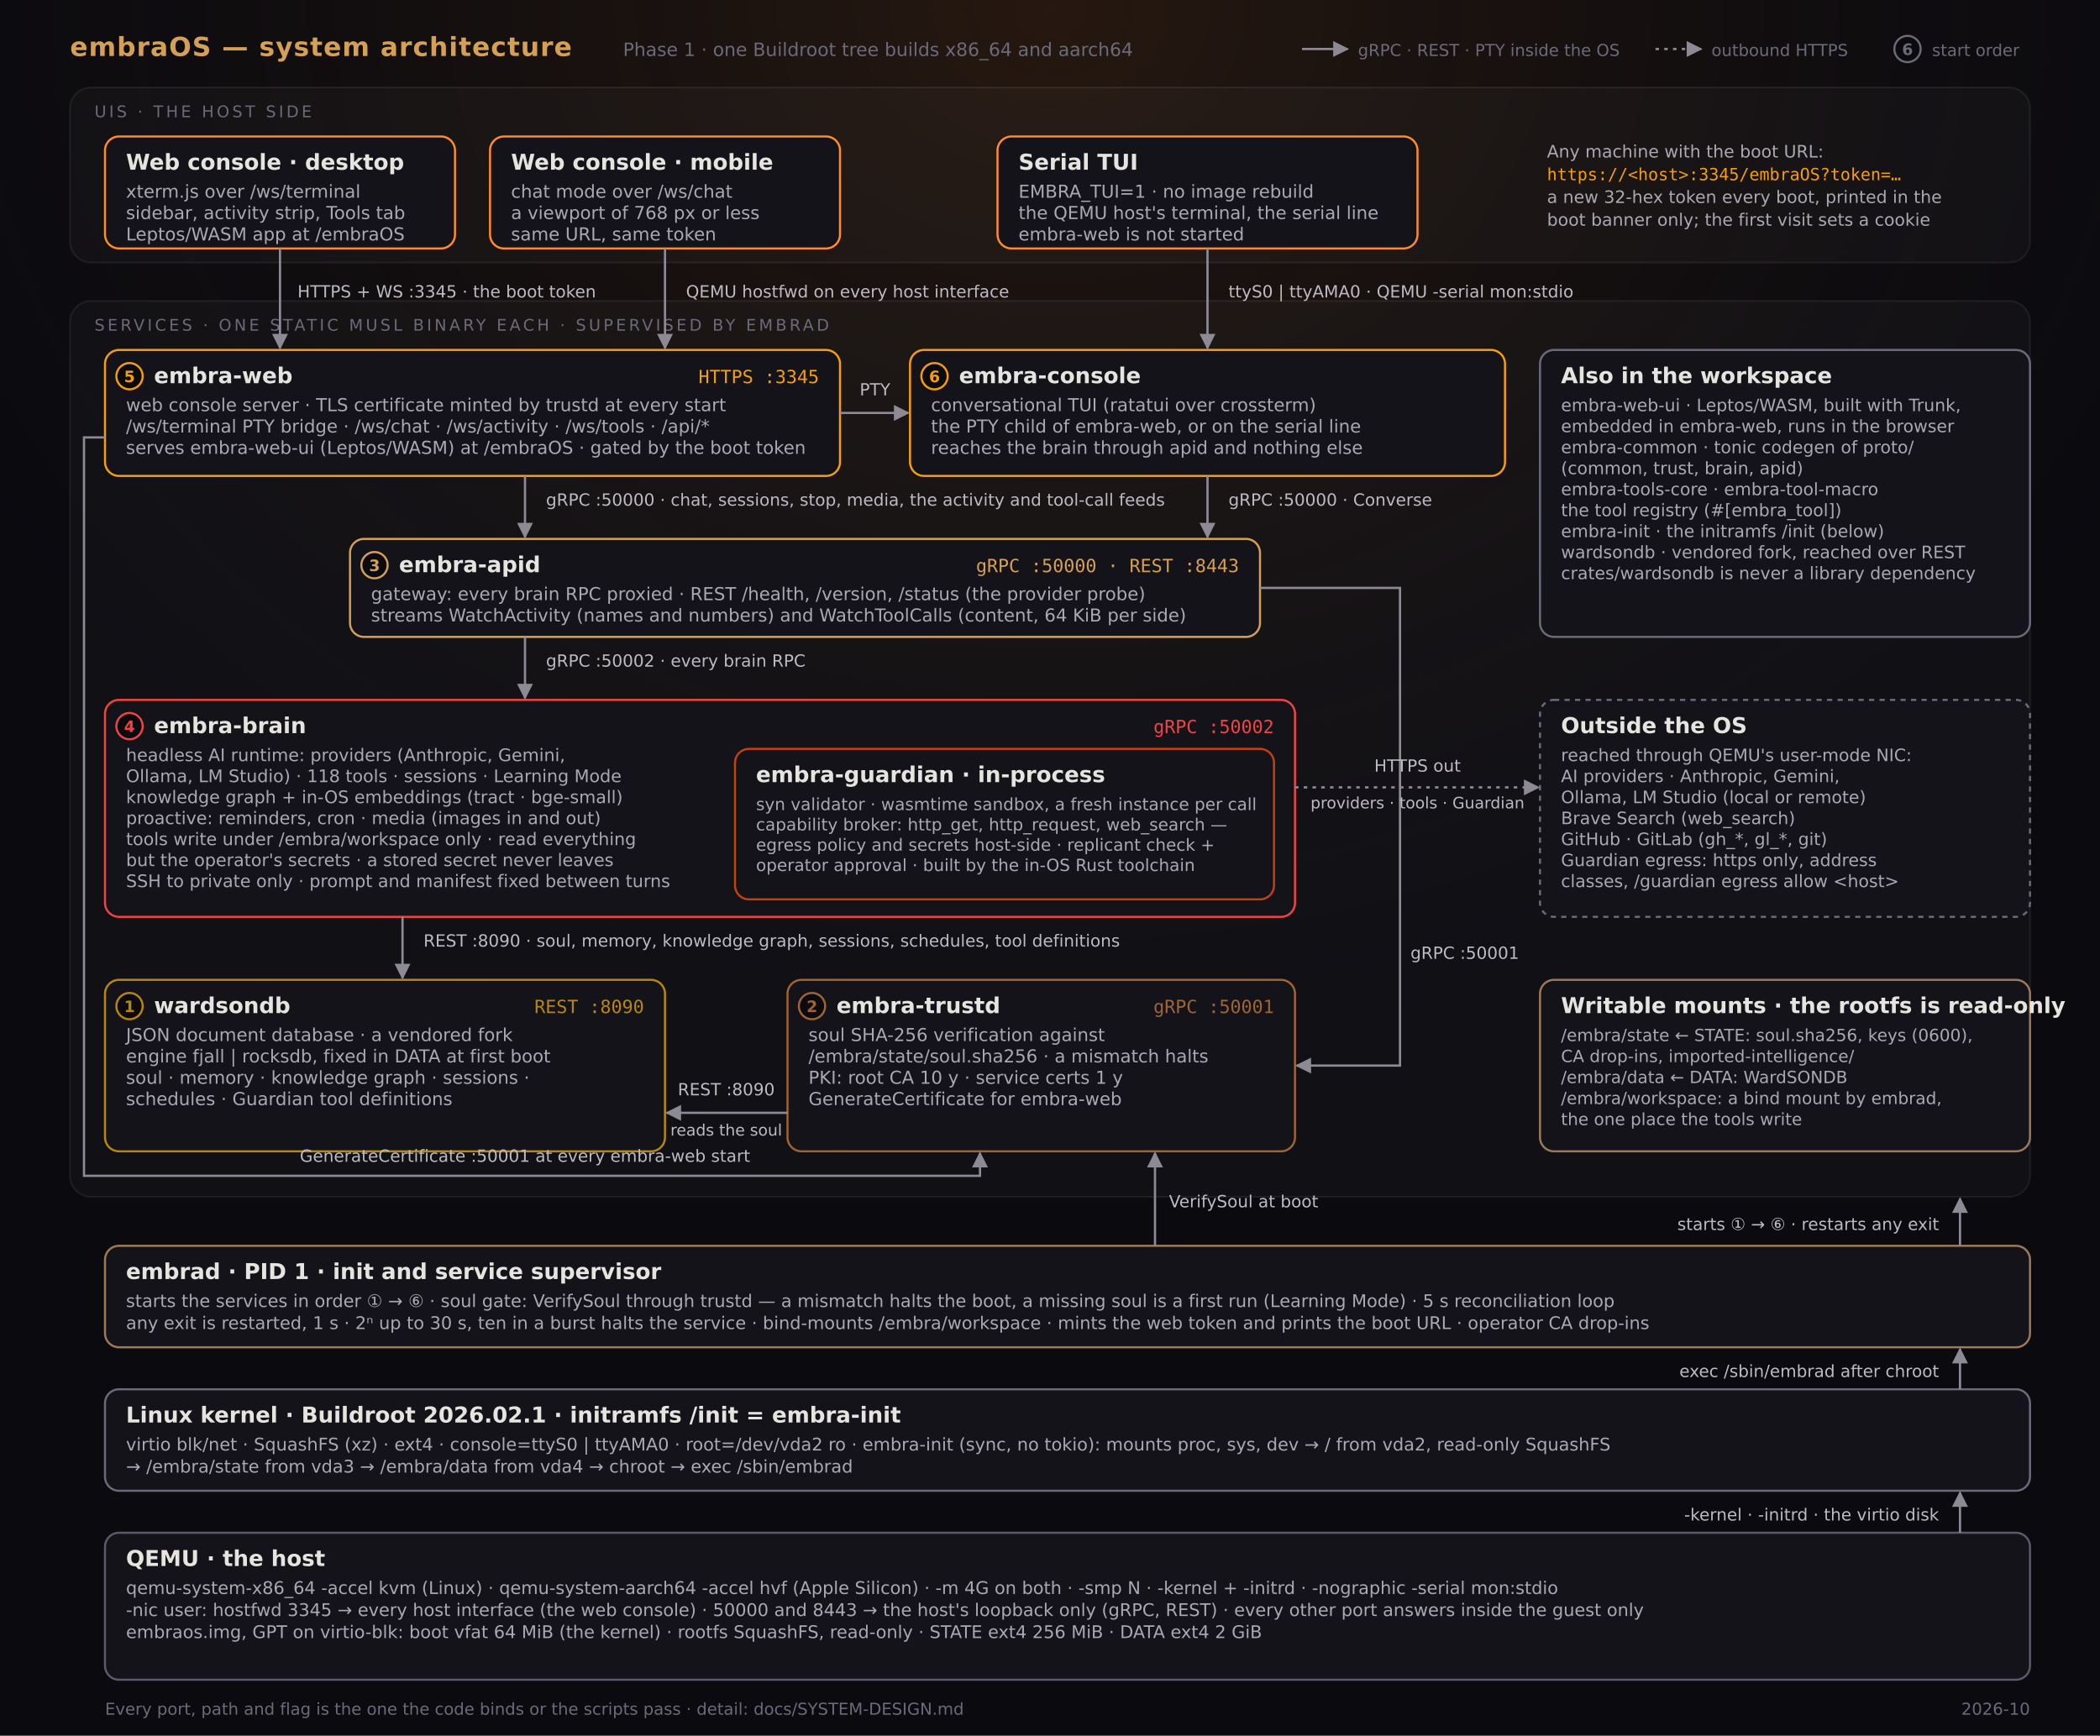
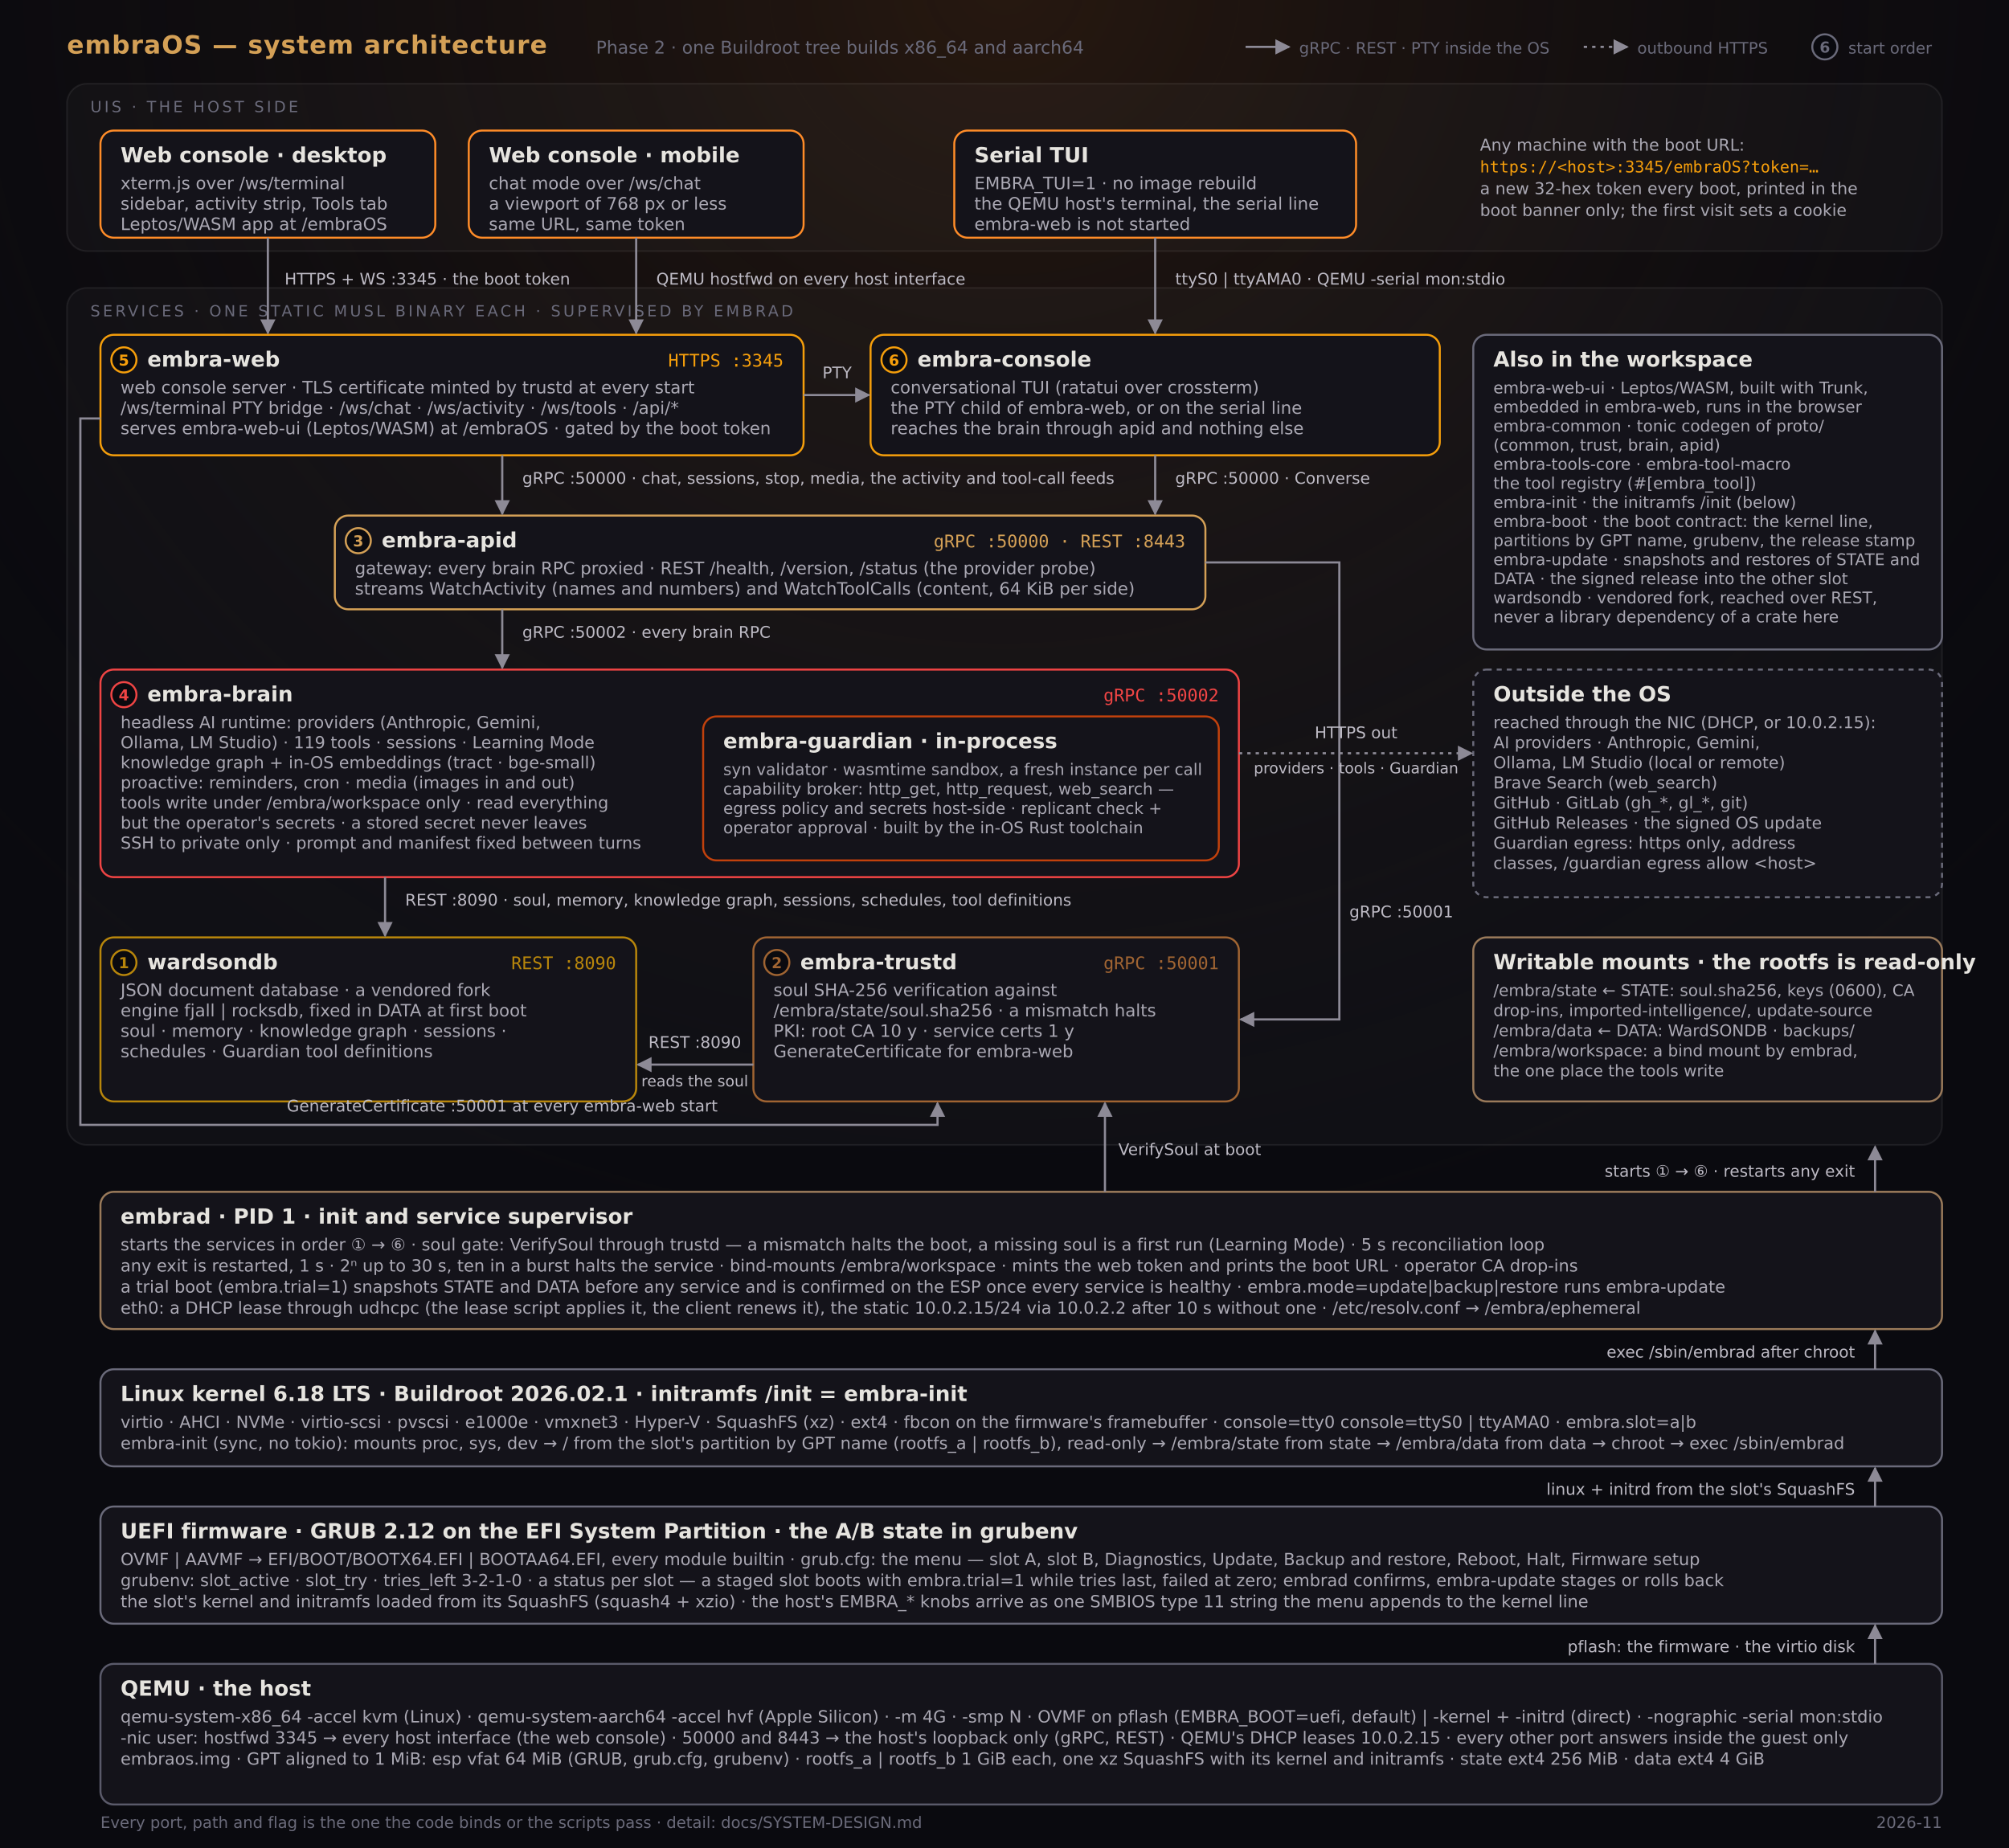
- <svg xmlns="http://www.w3.org/2000/svg" viewBox="0 0 1200 992" width="1200" height="992" role="img" aria-label="embraOS system architecture: QEMU, the Linux kernel and embra-init, embrad as PID 1, the six supervised services, and the web and serial UIs on the host side">
+ <svg xmlns="http://www.w3.org/2000/svg" viewBox="0 0 1200 1104" width="1200" height="1104" role="img" aria-label="embraOS system architecture: QEMU, the UEFI firmware and GRUB with the two OS slots, the Linux kernel and embra-init, embrad as PID 1, the six supervised services, and the web and serial UIs on the host side">
  <defs>
    <radialGradient id="glow" cx="50%" cy="0%" r="70%">
      <stop offset="0" stop-color="#2a1a10" stop-opacity="0.9" />
      <stop offset="1" stop-color="#0a0a0f" stop-opacity="0" />
    </radialGradient>
    <marker id="head" viewBox="0 0 10 10" refX="9" refY="5" markerWidth="7" markerHeight="7" orient="auto-start-reverse">
      <path d="M 0 0 L 10 5 L 0 10 z" fill="#8d8a96" />
    </marker>
  </defs>
-   <rect width="1200" height="992" fill="#0a0a0f" />
-   <rect width="1200" height="992" fill="url(#glow)" />
+   <rect width="1200" height="1104" fill="#0a0a0f" />
+   <rect width="1200" height="1104" fill="url(#glow)" />
  <text x="40" y="32" font-family="DejaVu Sans, sans-serif" font-size="15" font-weight="bold" fill="#d4a056" text-anchor="start" letter-spacing="0.5">embraOS — system architecture</text>
-   <text x="356" y="32" font-family="DejaVu Sans, sans-serif" font-size="10.5" font-weight="normal" fill="#6a6a7a" text-anchor="start">Phase 1 · one Buildroot tree builds x86_64 and aarch64</text>
+   <text x="356" y="32" font-family="DejaVu Sans, sans-serif" font-size="10.5" font-weight="normal" fill="#6a6a7a" text-anchor="start">Phase 2 · one Buildroot tree builds x86_64 and aarch64</text>
  <line x1="744" y1="28" x2="770" y2="28" stroke="#8d8a96" stroke-width="1.3" marker-end="url(#head)" />
  <text x="776" y="32" font-family="DejaVu Sans, sans-serif" font-size="9.4" font-weight="normal" fill="#6a6a7a" text-anchor="start">gRPC · REST · PTY inside the OS</text>
  <line x1="946" y1="28" x2="972" y2="28" stroke="#8d8a96" stroke-width="1.3" stroke-dasharray="2 3" marker-end="url(#head)" />
  <text x="978" y="32" font-family="DejaVu Sans, sans-serif" font-size="9.4" font-weight="normal" fill="#6a6a7a" text-anchor="start">outbound HTTPS</text>
  <circle cx="1090" cy="28" r="7.5" fill="#0a0a0f" stroke="#6a6a7a" stroke-width="1.2" />
  <text x="1090" y="31.4" font-family="DejaVu Sans, sans-serif" font-size="9" font-weight="bold" fill="#6a6a7a" text-anchor="middle">6</text>
  <text x="1104" y="32" font-family="DejaVu Sans, sans-serif" font-size="9.4" font-weight="normal" fill="#6a6a7a" text-anchor="start">start order</text>
  <rect x="40" y="50" width="1120" height="100" rx="12" fill="rgba(255,255,255,0.025)" stroke="rgba(255,255,255,0.07)" stroke-width="1" />
  <text x="54" y="67" font-family="DejaVu Sans, sans-serif" font-size="9.2" font-weight="normal" fill="#6a6a7a" text-anchor="start" letter-spacing="1.6">UIS · THE HOST SIDE</text>
  <rect x="60" y="78" width="200" height="64" rx="8" fill="#14131a" stroke="#ff8c28" stroke-width="1.2" />
  <text x="72" y="97" font-family="DejaVu Sans, sans-serif" font-size="12.5" font-weight="bold" fill="#e6e4df" text-anchor="start">Web console · desktop</text>
  <text x="72" y="113.0" font-family="DejaVu Sans, sans-serif" font-size="10.2" font-weight="normal" fill="#aaa8b3" text-anchor="start">xterm.js over /ws/terminal</text>
  <text x="72" y="125.2" font-family="DejaVu Sans, sans-serif" font-size="10.2" font-weight="normal" fill="#aaa8b3" text-anchor="start">sidebar, activity strip, Tools tab</text>
  <text x="72" y="137.4" font-family="DejaVu Sans, sans-serif" font-size="10.2" font-weight="normal" fill="#aaa8b3" text-anchor="start">Leptos/WASM app at /embraOS</text>
  <rect x="280" y="78" width="200" height="64" rx="8" fill="#14131a" stroke="#ff8c28" stroke-width="1.2" />
  <text x="292" y="97" font-family="DejaVu Sans, sans-serif" font-size="12.5" font-weight="bold" fill="#e6e4df" text-anchor="start">Web console · mobile</text>
  <text x="292" y="113.0" font-family="DejaVu Sans, sans-serif" font-size="10.2" font-weight="normal" fill="#aaa8b3" text-anchor="start">chat mode over /ws/chat</text>
  <text x="292" y="125.2" font-family="DejaVu Sans, sans-serif" font-size="10.2" font-weight="normal" fill="#aaa8b3" text-anchor="start">a viewport of 768 px or less</text>
  <text x="292" y="137.4" font-family="DejaVu Sans, sans-serif" font-size="10.2" font-weight="normal" fill="#aaa8b3" text-anchor="start">same URL, same token</text>
  <rect x="570" y="78" width="240" height="64" rx="8" fill="#14131a" stroke="#ff8c28" stroke-width="1.2" />
  <text x="582" y="97" font-family="DejaVu Sans, sans-serif" font-size="12.5" font-weight="bold" fill="#e6e4df" text-anchor="start">Serial TUI</text>
  <text x="582" y="113.0" font-family="DejaVu Sans, sans-serif" font-size="10.2" font-weight="normal" fill="#aaa8b3" text-anchor="start">EMBRA_TUI=1 · no image rebuild</text>
  <text x="582" y="125.2" font-family="DejaVu Sans, sans-serif" font-size="10.2" font-weight="normal" fill="#aaa8b3" text-anchor="start">the QEMU host's terminal, the serial line</text>
  <text x="582" y="137.4" font-family="DejaVu Sans, sans-serif" font-size="10.2" font-weight="normal" fill="#aaa8b3" text-anchor="start">embra-web is not started</text>
  <text x="884" y="90" font-family="DejaVu Sans, sans-serif" font-size="9.8" font-weight="normal" fill="#aaa8b3" text-anchor="start">Any machine with the boot URL:</text>
  <text x="884" y="103" font-family="DejaVu Sans Mono, monospace" font-size="9.6" font-weight="normal" fill="#f59e0b" text-anchor="start">https://&lt;host&gt;:3345/embraOS?token=…</text>
  <text x="884" y="116" font-family="DejaVu Sans, sans-serif" font-size="9.8" font-weight="normal" fill="#aaa8b3" text-anchor="start">a new 32-hex token every boot, printed in the</text>
  <text x="884" y="129" font-family="DejaVu Sans, sans-serif" font-size="9.8" font-weight="normal" fill="#aaa8b3" text-anchor="start">boot banner only; the first visit sets a cookie</text>
  <rect x="40" y="172" width="1120" height="512" rx="12" fill="rgba(255,255,255,0.025)" stroke="rgba(255,255,255,0.07)" stroke-width="1" />
  <text x="54" y="189" font-family="DejaVu Sans, sans-serif" font-size="9.2" font-weight="normal" fill="#6a6a7a" text-anchor="start" letter-spacing="1.6">SERVICES · ONE STATIC MUSL BINARY EACH · SUPERVISED BY EMBRAD</text>
  <rect x="60" y="200" width="420" height="72" rx="8" fill="#14131a" stroke="#f59e0b" stroke-width="1.2" />
  <circle cx="74" cy="215" r="7.5" fill="#0a0a0f" stroke="#f59e0b" stroke-width="1.2" />
  <text x="74" y="218.4" font-family="DejaVu Sans, sans-serif" font-size="9" font-weight="bold" fill="#f59e0b" text-anchor="middle">5</text>
  <text x="88" y="219" font-family="DejaVu Sans, sans-serif" font-size="12.5" font-weight="bold" fill="#e6e4df" text-anchor="start">embra-web</text>
  <text x="468" y="219" font-family="DejaVu Sans Mono, monospace" font-size="10.4" font-weight="normal" fill="#f59e0b" text-anchor="end">HTTPS :3345</text>
  <text x="72" y="235.0" font-family="DejaVu Sans, sans-serif" font-size="10.2" font-weight="normal" fill="#aaa8b3" text-anchor="start">web console server · TLS certificate minted by trustd at every start</text>
  <text x="72" y="247.2" font-family="DejaVu Sans, sans-serif" font-size="10.2" font-weight="normal" fill="#aaa8b3" text-anchor="start">/ws/terminal PTY bridge · /ws/chat · /ws/activity · /ws/tools · /api/*</text>
  <text x="72" y="259.4" font-family="DejaVu Sans, sans-serif" font-size="10.2" font-weight="normal" fill="#aaa8b3" text-anchor="start">serves embra-web-ui (Leptos/WASM) at /embraOS · gated by the boot token</text>
  <rect x="520" y="200" width="340" height="72" rx="8" fill="#14131a" stroke="#f59e0b" stroke-width="1.2" />
  <circle cx="534" cy="215" r="7.5" fill="#0a0a0f" stroke="#f59e0b" stroke-width="1.2" />
  <text x="534" y="218.4" font-family="DejaVu Sans, sans-serif" font-size="9" font-weight="bold" fill="#f59e0b" text-anchor="middle">6</text>
  <text x="548" y="219" font-family="DejaVu Sans, sans-serif" font-size="12.5" font-weight="bold" fill="#e6e4df" text-anchor="start">embra-console</text>
  <text x="532" y="235.0" font-family="DejaVu Sans, sans-serif" font-size="10.2" font-weight="normal" fill="#aaa8b3" text-anchor="start">conversational TUI (ratatui over crossterm)</text>
  <text x="532" y="247.2" font-family="DejaVu Sans, sans-serif" font-size="10.2" font-weight="normal" fill="#aaa8b3" text-anchor="start">the PTY child of embra-web, or on the serial line</text>
  <text x="532" y="259.4" font-family="DejaVu Sans, sans-serif" font-size="10.2" font-weight="normal" fill="#aaa8b3" text-anchor="start">reaches the brain through apid and nothing else</text>
  <rect x="200" y="308" width="520" height="56" rx="8" fill="#14131a" stroke="#d4a056" stroke-width="1.2" />
  <circle cx="214" cy="323" r="7.5" fill="#0a0a0f" stroke="#d4a056" stroke-width="1.2" />
  <text x="214" y="326.4" font-family="DejaVu Sans, sans-serif" font-size="9" font-weight="bold" fill="#d4a056" text-anchor="middle">3</text>
  <text x="228" y="327" font-family="DejaVu Sans, sans-serif" font-size="12.5" font-weight="bold" fill="#e6e4df" text-anchor="start">embra-apid</text>
  <text x="708" y="327" font-family="DejaVu Sans Mono, monospace" font-size="10.4" font-weight="normal" fill="#d4a056" text-anchor="end">gRPC :50000 · REST :8443</text>
  <text x="212" y="343.0" font-family="DejaVu Sans, sans-serif" font-size="10.2" font-weight="normal" fill="#aaa8b3" text-anchor="start">gateway: every brain RPC proxied · REST /health, /version, /status (the provider probe)</text>
  <text x="212" y="355.2" font-family="DejaVu Sans, sans-serif" font-size="10.2" font-weight="normal" fill="#aaa8b3" text-anchor="start">streams WatchActivity (names and numbers) and WatchToolCalls (content, 64 KiB per side)</text>
  <rect x="60" y="400" width="680" height="124" rx="8" fill="#14131a" stroke="#ef4444" stroke-width="1.2" />
  <circle cx="74" cy="415" r="7.5" fill="#0a0a0f" stroke="#ef4444" stroke-width="1.2" />
  <text x="74" y="418.4" font-family="DejaVu Sans, sans-serif" font-size="9" font-weight="bold" fill="#ef4444" text-anchor="middle">4</text>
  <text x="88" y="419" font-family="DejaVu Sans, sans-serif" font-size="12.5" font-weight="bold" fill="#e6e4df" text-anchor="start">embra-brain</text>
  <text x="728" y="419" font-family="DejaVu Sans Mono, monospace" font-size="10.4" font-weight="normal" fill="#ef4444" text-anchor="end">gRPC :50002</text>
  <text x="72" y="435" font-family="DejaVu Sans, sans-serif" font-size="9.9" font-weight="normal" fill="#aaa8b3" text-anchor="start">headless AI runtime: providers (Anthropic, Gemini,</text>
-   <text x="72" y="447" font-family="DejaVu Sans, sans-serif" font-size="9.9" font-weight="normal" fill="#aaa8b3" text-anchor="start">Ollama, LM Studio) · 118 tools · sessions · Learning Mode</text>
+   <text x="72" y="447" font-family="DejaVu Sans, sans-serif" font-size="9.9" font-weight="normal" fill="#aaa8b3" text-anchor="start">Ollama, LM Studio) · 119 tools · sessions · Learning Mode</text>
  <text x="72" y="459" font-family="DejaVu Sans, sans-serif" font-size="9.9" font-weight="normal" fill="#aaa8b3" text-anchor="start">knowledge graph + in-OS embeddings (tract · bge-small)</text>
  <text x="72" y="471" font-family="DejaVu Sans, sans-serif" font-size="9.9" font-weight="normal" fill="#aaa8b3" text-anchor="start">proactive: reminders, cron · media (images in and out)</text>
  <text x="72" y="483" font-family="DejaVu Sans, sans-serif" font-size="9.9" font-weight="normal" fill="#aaa8b3" text-anchor="start">tools write under /embra/workspace only · read everything</text>
  <text x="72" y="495" font-family="DejaVu Sans, sans-serif" font-size="9.9" font-weight="normal" fill="#aaa8b3" text-anchor="start">but the operator's secrets · a stored secret never leaves</text>
  <text x="72" y="507" font-family="DejaVu Sans, sans-serif" font-size="9.9" font-weight="normal" fill="#aaa8b3" text-anchor="start">SSH to private only · prompt and manifest fixed between turns</text>
  <rect x="420" y="428" width="308" height="86" rx="8" fill="#14131a" stroke="#c2410c" stroke-width="1.2" />
  <text x="432" y="447" font-family="DejaVu Sans, sans-serif" font-size="12.5" font-weight="bold" fill="#e6e4df" text-anchor="start">embra-guardian · in-process</text>
  <text x="432" y="463.0" font-family="DejaVu Sans, sans-serif" font-size="9.6" font-weight="normal" fill="#aaa8b3" text-anchor="start">syn validator · wasmtime sandbox, a fresh instance per call</text>
  <text x="432" y="474.6" font-family="DejaVu Sans, sans-serif" font-size="9.6" font-weight="normal" fill="#aaa8b3" text-anchor="start">capability broker: http_get, http_request, web_search —</text>
  <text x="432" y="486.2" font-family="DejaVu Sans, sans-serif" font-size="9.6" font-weight="normal" fill="#aaa8b3" text-anchor="start">egress policy and secrets host-side · replicant check +</text>
  <text x="432" y="497.8" font-family="DejaVu Sans, sans-serif" font-size="9.6" font-weight="normal" fill="#aaa8b3" text-anchor="start">operator approval · built by the in-OS Rust toolchain</text>
-   <rect x="880" y="400" width="280" height="124" rx="8" fill="#14131a" stroke="#6a6a7a" stroke-width="1.2" stroke-dasharray="3 3" />
+   <rect x="880" y="400" width="280" height="136" rx="8" fill="#14131a" stroke="#6a6a7a" stroke-width="1.2" stroke-dasharray="3 3" />
  <text x="892" y="419" font-family="DejaVu Sans, sans-serif" font-size="12.5" font-weight="bold" fill="#e6e4df" text-anchor="start">Outside the OS</text>
-   <text x="892" y="435" font-family="DejaVu Sans, sans-serif" font-size="9.8" font-weight="normal" fill="#aaa8b3" text-anchor="start">reached through QEMU's user-mode NIC:</text>
+   <text x="892" y="435" font-family="DejaVu Sans, sans-serif" font-size="9.8" font-weight="normal" fill="#aaa8b3" text-anchor="start">reached through the NIC (DHCP, or 10.0.2.15):</text>
  <text x="892" y="447" font-family="DejaVu Sans, sans-serif" font-size="9.8" font-weight="normal" fill="#aaa8b3" text-anchor="start">AI providers · Anthropic, Gemini,</text>
  <text x="892" y="459" font-family="DejaVu Sans, sans-serif" font-size="9.8" font-weight="normal" fill="#aaa8b3" text-anchor="start">Ollama, LM Studio (local or remote)</text>
  <text x="892" y="471" font-family="DejaVu Sans, sans-serif" font-size="9.8" font-weight="normal" fill="#aaa8b3" text-anchor="start">Brave Search (web_search)</text>
  <text x="892" y="483" font-family="DejaVu Sans, sans-serif" font-size="9.8" font-weight="normal" fill="#aaa8b3" text-anchor="start">GitHub · GitLab (gh_*, gl_*, git)</text>
-   <text x="892" y="495" font-family="DejaVu Sans, sans-serif" font-size="9.8" font-weight="normal" fill="#aaa8b3" text-anchor="start">Guardian egress: https only, address</text>
-   <text x="892" y="507" font-family="DejaVu Sans, sans-serif" font-size="9.8" font-weight="normal" fill="#aaa8b3" text-anchor="start">classes, /guardian egress allow &lt;host&gt;</text>
+   <text x="892" y="495" font-family="DejaVu Sans, sans-serif" font-size="9.8" font-weight="normal" fill="#aaa8b3" text-anchor="start">GitHub Releases · the signed OS update</text>
+   <text x="892" y="507" font-family="DejaVu Sans, sans-serif" font-size="9.8" font-weight="normal" fill="#aaa8b3" text-anchor="start">Guardian egress: https only, address</text>
+   <text x="892" y="519" font-family="DejaVu Sans, sans-serif" font-size="9.8" font-weight="normal" fill="#aaa8b3" text-anchor="start">classes, /guardian egress allow &lt;host&gt;</text>
  <rect x="60" y="560" width="320" height="98" rx="8" fill="#14131a" stroke="#b8860b" stroke-width="1.2" />
  <circle cx="74" cy="575" r="7.5" fill="#0a0a0f" stroke="#b8860b" stroke-width="1.2" />
  <text x="74" y="578.4" font-family="DejaVu Sans, sans-serif" font-size="9" font-weight="bold" fill="#b8860b" text-anchor="middle">1</text>
  <text x="88" y="579" font-family="DejaVu Sans, sans-serif" font-size="12.5" font-weight="bold" fill="#e6e4df" text-anchor="start">wardsondb</text>
  <text x="368" y="579" font-family="DejaVu Sans Mono, monospace" font-size="10.4" font-weight="normal" fill="#b8860b" text-anchor="end">REST :8090</text>
  <text x="72" y="595.0" font-family="DejaVu Sans, sans-serif" font-size="10.2" font-weight="normal" fill="#aaa8b3" text-anchor="start">JSON document database · a vendored fork</text>
  <text x="72" y="607.2" font-family="DejaVu Sans, sans-serif" font-size="10.2" font-weight="normal" fill="#aaa8b3" text-anchor="start">engine fjall | rocksdb, fixed in DATA at first boot</text>
  <text x="72" y="619.4" font-family="DejaVu Sans, sans-serif" font-size="10.2" font-weight="normal" fill="#aaa8b3" text-anchor="start">soul · memory · knowledge graph · sessions ·</text>
  <text x="72" y="631.6" font-family="DejaVu Sans, sans-serif" font-size="10.2" font-weight="normal" fill="#aaa8b3" text-anchor="start">schedules · Guardian tool definitions</text>
  <rect x="450" y="560" width="290" height="98" rx="8" fill="#14131a" stroke="#a06432" stroke-width="1.2" />
  <circle cx="464" cy="575" r="7.5" fill="#0a0a0f" stroke="#a06432" stroke-width="1.2" />
  <text x="464" y="578.4" font-family="DejaVu Sans, sans-serif" font-size="9" font-weight="bold" fill="#a06432" text-anchor="middle">2</text>
  <text x="478" y="579" font-family="DejaVu Sans, sans-serif" font-size="12.5" font-weight="bold" fill="#e6e4df" text-anchor="start">embra-trustd</text>
  <text x="728" y="579" font-family="DejaVu Sans Mono, monospace" font-size="10.4" font-weight="normal" fill="#a06432" text-anchor="end">gRPC :50001</text>
  <text x="462" y="595.0" font-family="DejaVu Sans, sans-serif" font-size="10.2" font-weight="normal" fill="#aaa8b3" text-anchor="start">soul SHA-256 verification against</text>
  <text x="462" y="607.2" font-family="DejaVu Sans, sans-serif" font-size="10.2" font-weight="normal" fill="#aaa8b3" text-anchor="start">/embra/state/soul.sha256 · a mismatch halts</text>
  <text x="462" y="619.4" font-family="DejaVu Sans, sans-serif" font-size="10.2" font-weight="normal" fill="#aaa8b3" text-anchor="start">PKI: root CA 10 y · service certs 1 y</text>
  <text x="462" y="631.6" font-family="DejaVu Sans, sans-serif" font-size="10.2" font-weight="normal" fill="#aaa8b3" text-anchor="start">GenerateCertificate for embra-web</text>
-   <rect x="880" y="200" width="280" height="164" rx="8" fill="#14131a" stroke="#6a6a7a" stroke-width="1.2" />
+   <rect x="880" y="200" width="280" height="188" rx="8" fill="#14131a" stroke="#6a6a7a" stroke-width="1.2" />
  <text x="892" y="219" font-family="DejaVu Sans, sans-serif" font-size="12.5" font-weight="bold" fill="#e6e4df" text-anchor="start">Also in the workspace</text>
-   <text x="892" y="235" font-family="DejaVu Sans, sans-serif" font-size="9.8" font-weight="normal" fill="#aaa8b3" text-anchor="start">embra-web-ui · Leptos/WASM, built with Trunk,</text>
-   <text x="892" y="247" font-family="DejaVu Sans, sans-serif" font-size="9.8" font-weight="normal" fill="#aaa8b3" text-anchor="start">embedded in embra-web, runs in the browser</text>
-   <text x="892" y="259" font-family="DejaVu Sans, sans-serif" font-size="9.8" font-weight="normal" fill="#aaa8b3" text-anchor="start">embra-common · tonic codegen of proto/</text>
-   <text x="892" y="271" font-family="DejaVu Sans, sans-serif" font-size="9.8" font-weight="normal" fill="#aaa8b3" text-anchor="start">(common, trust, brain, apid)</text>
-   <text x="892" y="283" font-family="DejaVu Sans, sans-serif" font-size="9.8" font-weight="normal" fill="#aaa8b3" text-anchor="start">embra-tools-core · embra-tool-macro</text>
-   <text x="892" y="295" font-family="DejaVu Sans, sans-serif" font-size="9.8" font-weight="normal" fill="#aaa8b3" text-anchor="start">the tool registry (#[embra_tool])</text>
-   <text x="892" y="307" font-family="DejaVu Sans, sans-serif" font-size="9.8" font-weight="normal" fill="#aaa8b3" text-anchor="start">embra-init · the initramfs /init (below)</text>
-   <text x="892" y="319" font-family="DejaVu Sans, sans-serif" font-size="9.8" font-weight="normal" fill="#aaa8b3" text-anchor="start">wardsondb · vendored fork, reached over REST</text>
-   <text x="892" y="331" font-family="DejaVu Sans, sans-serif" font-size="9.8" font-weight="normal" fill="#aaa8b3" text-anchor="start">crates/wardsondb is never a library dependency</text>
+   <text x="892" y="235.0" font-family="DejaVu Sans, sans-serif" font-size="9.6" font-weight="normal" fill="#aaa8b3" text-anchor="start">embra-web-ui · Leptos/WASM, built with Trunk,</text>
+   <text x="892" y="246.4" font-family="DejaVu Sans, sans-serif" font-size="9.6" font-weight="normal" fill="#aaa8b3" text-anchor="start">embedded in embra-web, runs in the browser</text>
+   <text x="892" y="257.8" font-family="DejaVu Sans, sans-serif" font-size="9.6" font-weight="normal" fill="#aaa8b3" text-anchor="start">embra-common · tonic codegen of proto/</text>
+   <text x="892" y="269.2" font-family="DejaVu Sans, sans-serif" font-size="9.6" font-weight="normal" fill="#aaa8b3" text-anchor="start">(common, trust, brain, apid)</text>
+   <text x="892" y="280.6" font-family="DejaVu Sans, sans-serif" font-size="9.6" font-weight="normal" fill="#aaa8b3" text-anchor="start">embra-tools-core · embra-tool-macro</text>
+   <text x="892" y="292.0" font-family="DejaVu Sans, sans-serif" font-size="9.6" font-weight="normal" fill="#aaa8b3" text-anchor="start">the tool registry (#[embra_tool])</text>
+   <text x="892" y="303.4" font-family="DejaVu Sans, sans-serif" font-size="9.6" font-weight="normal" fill="#aaa8b3" text-anchor="start">embra-init · the initramfs /init (below)</text>
+   <text x="892" y="314.8" font-family="DejaVu Sans, sans-serif" font-size="9.6" font-weight="normal" fill="#aaa8b3" text-anchor="start">embra-boot · the boot contract: the kernel line,</text>
+   <text x="892" y="326.2" font-family="DejaVu Sans, sans-serif" font-size="9.6" font-weight="normal" fill="#aaa8b3" text-anchor="start">partitions by GPT name, grubenv, the release stamp</text>
+   <text x="892" y="337.6" font-family="DejaVu Sans, sans-serif" font-size="9.6" font-weight="normal" fill="#aaa8b3" text-anchor="start">embra-update · snapshots and restores of STATE and</text>
+   <text x="892" y="349.0" font-family="DejaVu Sans, sans-serif" font-size="9.6" font-weight="normal" fill="#aaa8b3" text-anchor="start">DATA · the signed release into the other slot</text>
+   <text x="892" y="360.4" font-family="DejaVu Sans, sans-serif" font-size="9.6" font-weight="normal" fill="#aaa8b3" text-anchor="start">wardsondb · vendored fork, reached over REST,</text>
+   <text x="892" y="371.8" font-family="DejaVu Sans, sans-serif" font-size="9.6" font-weight="normal" fill="#aaa8b3" text-anchor="start">never a library dependency of a crate here</text>
  <rect x="880" y="560" width="280" height="98" rx="8" fill="#14131a" stroke="#9a7a5a" stroke-width="1.2" />
  <text x="892" y="579" font-family="DejaVu Sans, sans-serif" font-size="12.5" font-weight="bold" fill="#e6e4df" text-anchor="start">Writable mounts · the rootfs is read-only</text>
-   <text x="892" y="595" font-family="DejaVu Sans, sans-serif" font-size="9.6" font-weight="normal" fill="#aaa8b3" text-anchor="start">/embra/state ← STATE: soul.sha256, keys (0600),</text>
-   <text x="892" y="607" font-family="DejaVu Sans, sans-serif" font-size="9.6" font-weight="normal" fill="#aaa8b3" text-anchor="start">CA drop-ins, imported-intelligence/</text>
-   <text x="892" y="619" font-family="DejaVu Sans, sans-serif" font-size="9.6" font-weight="normal" fill="#aaa8b3" text-anchor="start">/embra/data ← DATA: WardSONDB</text>
+   <text x="892" y="595" font-family="DejaVu Sans, sans-serif" font-size="9.6" font-weight="normal" fill="#aaa8b3" text-anchor="start">/embra/state ← STATE: soul.sha256, keys (0600), CA</text>
+   <text x="892" y="607" font-family="DejaVu Sans, sans-serif" font-size="9.6" font-weight="normal" fill="#aaa8b3" text-anchor="start">drop-ins, imported-intelligence/, update-source</text>
+   <text x="892" y="619" font-family="DejaVu Sans, sans-serif" font-size="9.6" font-weight="normal" fill="#aaa8b3" text-anchor="start">/embra/data ← DATA: WardSONDB · backups/</text>
  <text x="892" y="631" font-family="DejaVu Sans, sans-serif" font-size="9.6" font-weight="normal" fill="#aaa8b3" text-anchor="start">/embra/workspace: a bind mount by embrad,</text>
  <text x="892" y="643" font-family="DejaVu Sans, sans-serif" font-size="9.6" font-weight="normal" fill="#aaa8b3" text-anchor="start">the one place the tools write</text>
  <polyline points="160,142 160,199" fill="none" stroke="#8d8a96" stroke-width="1.3" marker-end="url(#head)" />
  <text x="170" y="170" font-family="DejaVu Sans, sans-serif" font-size="9.6" font-weight="normal" fill="#bdbac4" text-anchor="start">HTTPS + WS :3345 · the boot token</text>
  <polyline points="380,142 380,199" fill="none" stroke="#8d8a96" stroke-width="1.3" marker-end="url(#head)" />
  <text x="392" y="170" font-family="DejaVu Sans, sans-serif" font-size="9.6" font-weight="normal" fill="#bdbac4" text-anchor="start">QEMU hostfwd on every host interface</text>
  <polyline points="690,142 690,199" fill="none" stroke="#8d8a96" stroke-width="1.3" marker-end="url(#head)" />
  <text x="702" y="170" font-family="DejaVu Sans, sans-serif" font-size="9.6" font-weight="normal" fill="#bdbac4" text-anchor="start">ttyS0 | ttyAMA0 · QEMU -serial mon:stdio</text>
  <polyline points="480,236 519,236" fill="none" stroke="#8d8a96" stroke-width="1.3" marker-end="url(#head)" />
  <text x="500" y="226" font-family="DejaVu Sans, sans-serif" font-size="9.6" font-weight="normal" fill="#bdbac4" text-anchor="middle">PTY</text>
  <polyline points="300,272 300,307" fill="none" stroke="#8d8a96" stroke-width="1.3" marker-end="url(#head)" />
  <text x="312" y="289" font-family="DejaVu Sans, sans-serif" font-size="9.6" font-weight="normal" fill="#bdbac4" text-anchor="start">gRPC :50000 · chat, sessions, stop, media, the activity and tool-call feeds</text>
  <polyline points="690,272 690,307" fill="none" stroke="#8d8a96" stroke-width="1.3" marker-end="url(#head)" />
  <text x="702" y="289" font-family="DejaVu Sans, sans-serif" font-size="9.6" font-weight="normal" fill="#bdbac4" text-anchor="start">gRPC :50000 · Converse</text>
  <polyline points="300,364 300,399" fill="none" stroke="#8d8a96" stroke-width="1.3" marker-end="url(#head)" />
  <text x="312" y="381" font-family="DejaVu Sans, sans-serif" font-size="9.6" font-weight="normal" fill="#bdbac4" text-anchor="start">gRPC :50002 · every brain RPC</text>
  <polyline points="720,336 800,336 800,609 741,609" fill="none" stroke="#8d8a96" stroke-width="1.3" marker-end="url(#head)" />
  <text x="806" y="548" font-family="DejaVu Sans, sans-serif" font-size="9.6" font-weight="normal" fill="#bdbac4" text-anchor="start">gRPC :50001</text>
  <polyline points="230,524 230,559" fill="none" stroke="#8d8a96" stroke-width="1.3" marker-end="url(#head)" />
  <text x="242" y="541" font-family="DejaVu Sans, sans-serif" font-size="9.6" font-weight="normal" fill="#bdbac4" text-anchor="start">REST :8090 · soul, memory, knowledge graph, sessions, schedules, tool definitions</text>
  <polyline points="450,636 381,636" fill="none" stroke="#8d8a96" stroke-width="1.3" marker-end="url(#head)" />
  <text x="415" y="626" font-family="DejaVu Sans, sans-serif" font-size="9.6" font-weight="normal" fill="#bdbac4" text-anchor="middle">REST :8090</text>
  <text x="415" y="649" font-family="DejaVu Sans, sans-serif" font-size="9.0" font-weight="normal" fill="#bdbac4" text-anchor="middle">reads the soul</text>
  <polyline points="60,250 48,250 48,672 560,672 560,659" fill="none" stroke="#8d8a96" stroke-width="1.3" marker-end="url(#head)" />
  <text x="300" y="664" font-family="DejaVu Sans, sans-serif" font-size="9.6" font-weight="normal" fill="#bdbac4" text-anchor="middle">GenerateCertificate :50001 at every embra-web start</text>
  <polyline points="740,450 879,450" fill="none" stroke="#8d8a96" stroke-width="1.3" marker-end="url(#head)" stroke-dasharray="2 3" />
  <text x="810" y="441" font-family="DejaVu Sans, sans-serif" font-size="9.6" font-weight="normal" fill="#bdbac4" text-anchor="middle">HTTPS out</text>
  <text x="810" y="462" font-family="DejaVu Sans, sans-serif" font-size="9.0" font-weight="normal" fill="#bdbac4" text-anchor="middle">providers · tools · Guardian</text>
-   <rect x="60" y="712" width="1100" height="58" rx="8" fill="#14131a" stroke="#9a7a5a" stroke-width="1.2" />
+   <rect x="60" y="712" width="1100" height="82" rx="8" fill="#14131a" stroke="#9a7a5a" stroke-width="1.2" />
  <text x="72" y="731" font-family="DejaVu Sans, sans-serif" font-size="12.5" font-weight="bold" fill="#e6e4df" text-anchor="start">embrad · PID 1 · init and service supervisor</text>
  <text x="72" y="747.0" font-family="DejaVu Sans, sans-serif" font-size="10" font-weight="normal" fill="#aaa8b3" text-anchor="start">starts the services in order ① → ⑥ · soul gate: VerifySoul through trustd — a mismatch halts the boot, a missing soul is a first run (Learning Mode) · 5 s reconciliation loop</text>
  <text x="72" y="759.6" font-family="DejaVu Sans, sans-serif" font-size="10" font-weight="normal" fill="#aaa8b3" text-anchor="start">any exit is restarted, 1 s · 2ⁿ up to 30 s, ten in a burst halts the service · bind-mounts /embra/workspace · mints the web token and prints the boot URL · operator CA drop-ins</text>
-   <rect x="60" y="794" width="1100" height="58" rx="8" fill="#14131a" stroke="#6a6a7a" stroke-width="1.2" />
-   <text x="72" y="813" font-family="DejaVu Sans, sans-serif" font-size="12.5" font-weight="bold" fill="#e6e4df" text-anchor="start">Linux kernel · Buildroot 2026.02.1 · initramfs /init = embra-init</text>
-   <text x="72" y="829.0" font-family="DejaVu Sans, sans-serif" font-size="10" font-weight="normal" fill="#aaa8b3" text-anchor="start">virtio blk/net · SquashFS (xz) · ext4 · console=ttyS0 | ttyAMA0 · root=/dev/vda2 ro · embra-init (sync, no tokio): mounts proc, sys, dev → / from vda2, read-only SquashFS</text>
-   <text x="72" y="841.6" font-family="DejaVu Sans, sans-serif" font-size="10" font-weight="normal" fill="#aaa8b3" text-anchor="start">→ /embra/state from vda3 → /embra/data from vda4 → chroot → exec /sbin/embrad</text>
-   <rect x="60" y="876" width="1100" height="84" rx="8" fill="#14131a" stroke="#5a5a6a" stroke-width="1.2" />
-   <text x="72" y="895" font-family="DejaVu Sans, sans-serif" font-size="12.5" font-weight="bold" fill="#e6e4df" text-anchor="start">QEMU · the host</text>
-   <text x="72" y="911.0" font-family="DejaVu Sans, sans-serif" font-size="10" font-weight="normal" fill="#aaa8b3" text-anchor="start">qemu-system-x86_64 -accel kvm (Linux) · qemu-system-aarch64 -accel hvf (Apple Silicon) · -m 4G on both · -smp N · -kernel + -initrd · -nographic -serial mon:stdio</text>
-   <text x="72" y="923.6" font-family="DejaVu Sans, sans-serif" font-size="10" font-weight="normal" fill="#aaa8b3" text-anchor="start">-nic user: hostfwd 3345 → every host interface (the web console) · 50000 and 8443 → the host's loopback only (gRPC, REST) · every other port answers inside the guest only</text>
-   <text x="72" y="936.2" font-family="DejaVu Sans, sans-serif" font-size="10" font-weight="normal" fill="#aaa8b3" text-anchor="start">embraos.img, GPT on virtio-blk: boot vfat 64 MiB (the kernel) · rootfs SquashFS, read-only · STATE ext4 256 MiB · DATA ext4 2 GiB</text>
+   <text x="72" y="772.2" font-family="DejaVu Sans, sans-serif" font-size="10" font-weight="normal" fill="#aaa8b3" text-anchor="start">a trial boot (embra.trial=1) snapshots STATE and DATA before any service and is confirmed on the ESP once every service is healthy · embra.mode=update|backup|restore runs embra-update</text>
+   <text x="72" y="784.8" font-family="DejaVu Sans, sans-serif" font-size="10" font-weight="normal" fill="#aaa8b3" text-anchor="start">eth0: a DHCP lease through udhcpc (the lease script applies it, the client renews it), the static 10.0.2.15/24 via 10.0.2.2 after 10 s without one · /etc/resolv.conf → /embra/ephemeral</text>
+   <rect x="60" y="818" width="1100" height="58" rx="8" fill="#14131a" stroke="#6a6a7a" stroke-width="1.2" />
+   <text x="72" y="837" font-family="DejaVu Sans, sans-serif" font-size="12.5" font-weight="bold" fill="#e6e4df" text-anchor="start">Linux kernel 6.18 LTS · Buildroot 2026.02.1 · initramfs /init = embra-init</text>
+   <text x="72" y="853.0" font-family="DejaVu Sans, sans-serif" font-size="10" font-weight="normal" fill="#aaa8b3" text-anchor="start">virtio · AHCI · NVMe · virtio-scsi · pvscsi · e1000e · vmxnet3 · Hyper-V · SquashFS (xz) · ext4 · fbcon on the firmware's framebuffer · console=tty0 console=ttyS0 | ttyAMA0 · embra.slot=a|b</text>
+   <text x="72" y="865.6" font-family="DejaVu Sans, sans-serif" font-size="10" font-weight="normal" fill="#aaa8b3" text-anchor="start">embra-init (sync, no tokio): mounts proc, sys, dev → / from the slot's partition by GPT name (rootfs_a | rootfs_b), read-only → /embra/state from state → /embra/data from data → chroot → exec /sbin/embrad</text>
+   <rect x="60" y="900" width="1100" height="70" rx="8" fill="#14131a" stroke="#6a6a7a" stroke-width="1.2" />
+   <text x="72" y="919" font-family="DejaVu Sans, sans-serif" font-size="12.5" font-weight="bold" fill="#e6e4df" text-anchor="start">UEFI firmware · GRUB 2.12 on the EFI System Partition · the A/B state in grubenv</text>
+   <text x="72" y="935.0" font-family="DejaVu Sans, sans-serif" font-size="10" font-weight="normal" fill="#aaa8b3" text-anchor="start">OVMF | AAVMF → EFI/BOOT/BOOTX64.EFI | BOOTAA64.EFI, every module builtin · grub.cfg: the menu — slot A, slot B, Diagnostics, Update, Backup and restore, Reboot, Halt, Firmware setup</text>
+   <text x="72" y="947.6" font-family="DejaVu Sans, sans-serif" font-size="10" font-weight="normal" fill="#aaa8b3" text-anchor="start">grubenv: slot_active · slot_try · tries_left 3-2-1-0 · a status per slot — a staged slot boots with embra.trial=1 while tries last, failed at zero; embrad confirms, embra-update stages or rolls back</text>
+   <text x="72" y="960.2" font-family="DejaVu Sans, sans-serif" font-size="10" font-weight="normal" fill="#aaa8b3" text-anchor="start">the slot's kernel and initramfs loaded from its SquashFS (squash4 + xzio) · the host's EMBRA_* knobs arrive as one SMBIOS type 11 string the menu appends to the kernel line</text>
+   <rect x="60" y="994" width="1100" height="84" rx="8" fill="#14131a" stroke="#5a5a6a" stroke-width="1.2" />
+   <text x="72" y="1013" font-family="DejaVu Sans, sans-serif" font-size="12.5" font-weight="bold" fill="#e6e4df" text-anchor="start">QEMU · the host</text>
+   <text x="72" y="1029.0" font-family="DejaVu Sans, sans-serif" font-size="10" font-weight="normal" fill="#aaa8b3" text-anchor="start">qemu-system-x86_64 -accel kvm (Linux) · qemu-system-aarch64 -accel hvf (Apple Silicon) · -m 4G · -smp N · OVMF on pflash (EMBRA_BOOT=uefi, default) | -kernel + -initrd (direct) · -nographic -serial mon:stdio</text>
+   <text x="72" y="1041.6" font-family="DejaVu Sans, sans-serif" font-size="10" font-weight="normal" fill="#aaa8b3" text-anchor="start">-nic user: hostfwd 3345 → every host interface (the web console) · 50000 and 8443 → the host's loopback only (gRPC, REST) · QEMU's DHCP leases 10.0.2.15 · every other port answers inside the guest only</text>
+   <text x="72" y="1054.2" font-family="DejaVu Sans, sans-serif" font-size="10" font-weight="normal" fill="#aaa8b3" text-anchor="start">embraos.img · GPT aligned to 1 MiB: esp vfat 64 MiB (GRUB, grub.cfg, grubenv) · rootfs_a | rootfs_b 1 GiB each, one xz SquashFS with its kernel and initramfs · state ext4 256 MiB · data ext4 4 GiB</text>
  <polyline points="660,712 660,659" fill="none" stroke="#8d8a96" stroke-width="1.3" marker-end="url(#head)" />
  <text x="668" y="690" font-family="DejaVu Sans, sans-serif" font-size="9.6" font-weight="normal" fill="#bdbac4" text-anchor="start">VerifySoul at boot</text>
  <polyline points="1120,712 1120,685" fill="none" stroke="#8d8a96" stroke-width="1.3" marker-end="url(#head)" />
  <text x="1108" y="703" font-family="DejaVu Sans, sans-serif" font-size="9.6" font-weight="normal" fill="#bdbac4" text-anchor="end">starts ① → ⑥ · restarts any exit</text>
-   <polyline points="1120,794 1120,771" fill="none" stroke="#8d8a96" stroke-width="1.3" marker-end="url(#head)" />
-   <text x="1108" y="787" font-family="DejaVu Sans, sans-serif" font-size="9.6" font-weight="normal" fill="#bdbac4" text-anchor="end">exec /sbin/embrad after chroot</text>
-   <polyline points="1120,876 1120,853" fill="none" stroke="#8d8a96" stroke-width="1.3" marker-end="url(#head)" />
-   <text x="1108" y="869" font-family="DejaVu Sans, sans-serif" font-size="9.6" font-weight="normal" fill="#bdbac4" text-anchor="end">-kernel · -initrd · the virtio disk</text>
-   <text x="60" y="980" font-family="DejaVu Sans, sans-serif" font-size="9.4" font-weight="normal" fill="#6a6a7a" text-anchor="start">Every port, path and flag is the one the code binds or the scripts pass · detail: docs/SYSTEM-DESIGN.md</text>
-   <text x="1160" y="980" font-family="DejaVu Sans, sans-serif" font-size="9.4" font-weight="normal" fill="#6a6a7a" text-anchor="end">2026-10</text>
+   <polyline points="1120,818 1120,795" fill="none" stroke="#8d8a96" stroke-width="1.3" marker-end="url(#head)" />
+   <text x="1108" y="811" font-family="DejaVu Sans, sans-serif" font-size="9.6" font-weight="normal" fill="#bdbac4" text-anchor="end">exec /sbin/embrad after chroot</text>
+   <polyline points="1120,900 1120,877" fill="none" stroke="#8d8a96" stroke-width="1.3" marker-end="url(#head)" />
+   <text x="1108" y="893" font-family="DejaVu Sans, sans-serif" font-size="9.6" font-weight="normal" fill="#bdbac4" text-anchor="end">linux + initrd from the slot's SquashFS</text>
+   <polyline points="1120,994 1120,971" fill="none" stroke="#8d8a96" stroke-width="1.3" marker-end="url(#head)" />
+   <text x="1108" y="987" font-family="DejaVu Sans, sans-serif" font-size="9.6" font-weight="normal" fill="#bdbac4" text-anchor="end">pflash: the firmware · the virtio disk</text>
+   <text x="60" y="1092" font-family="DejaVu Sans, sans-serif" font-size="9.4" font-weight="normal" fill="#6a6a7a" text-anchor="start">Every port, path and flag is the one the code binds or the scripts pass · detail: docs/SYSTEM-DESIGN.md</text>
+   <text x="1160" y="1092" font-family="DejaVu Sans, sans-serif" font-size="9.4" font-weight="normal" fill="#6a6a7a" text-anchor="end">2026-11</text>
</svg>
